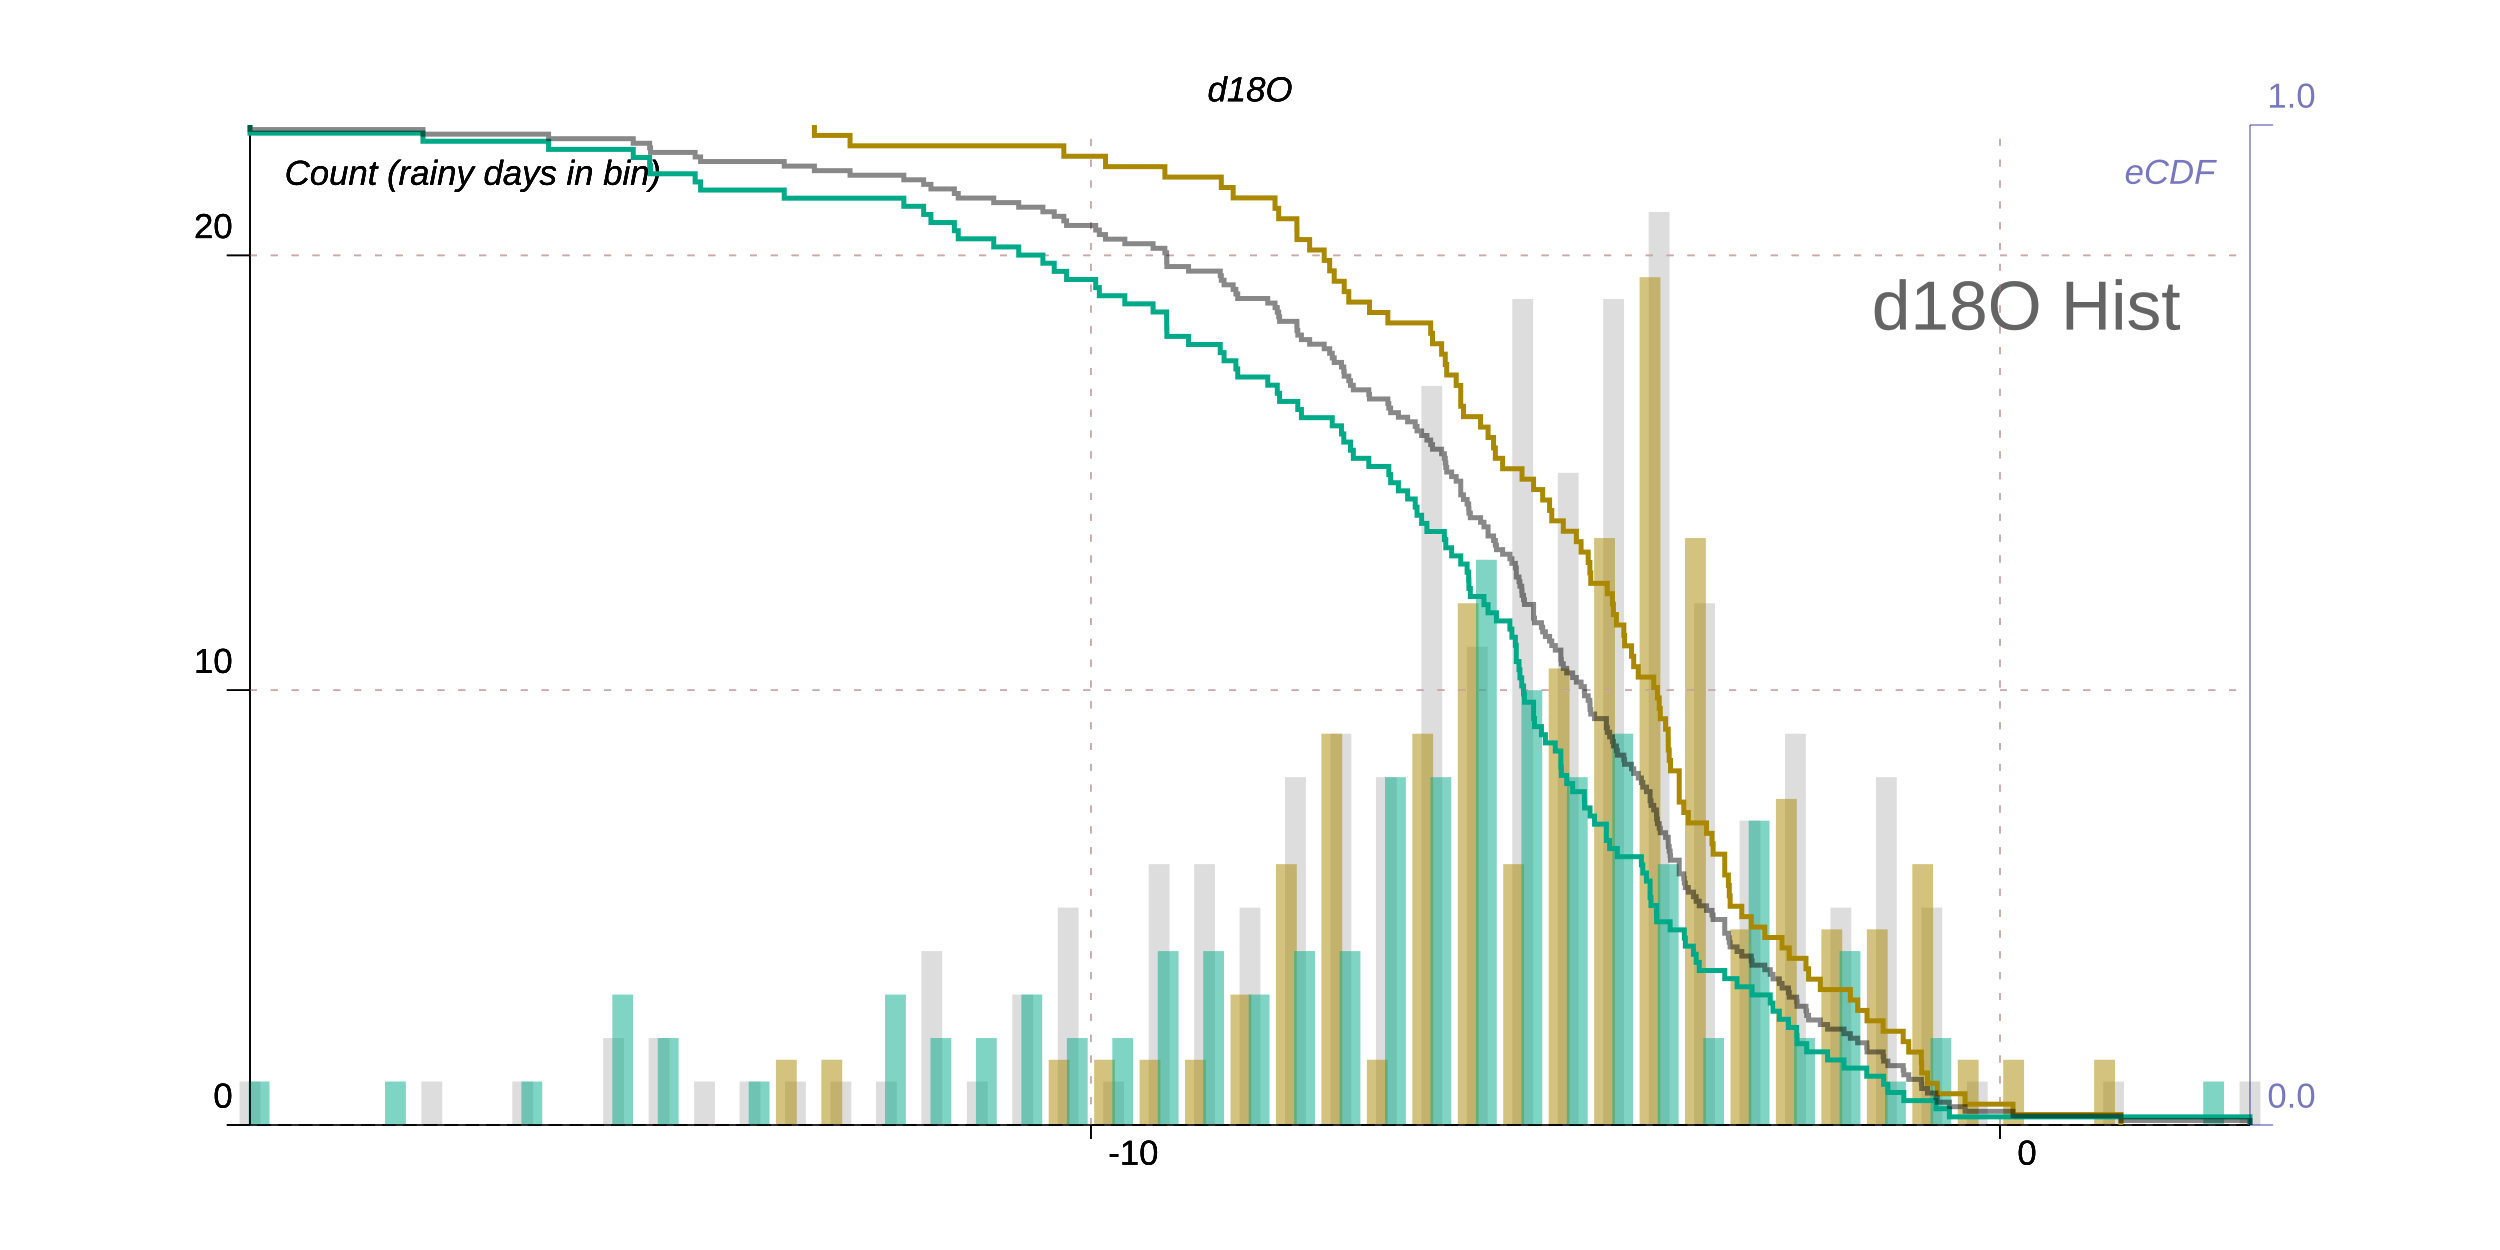
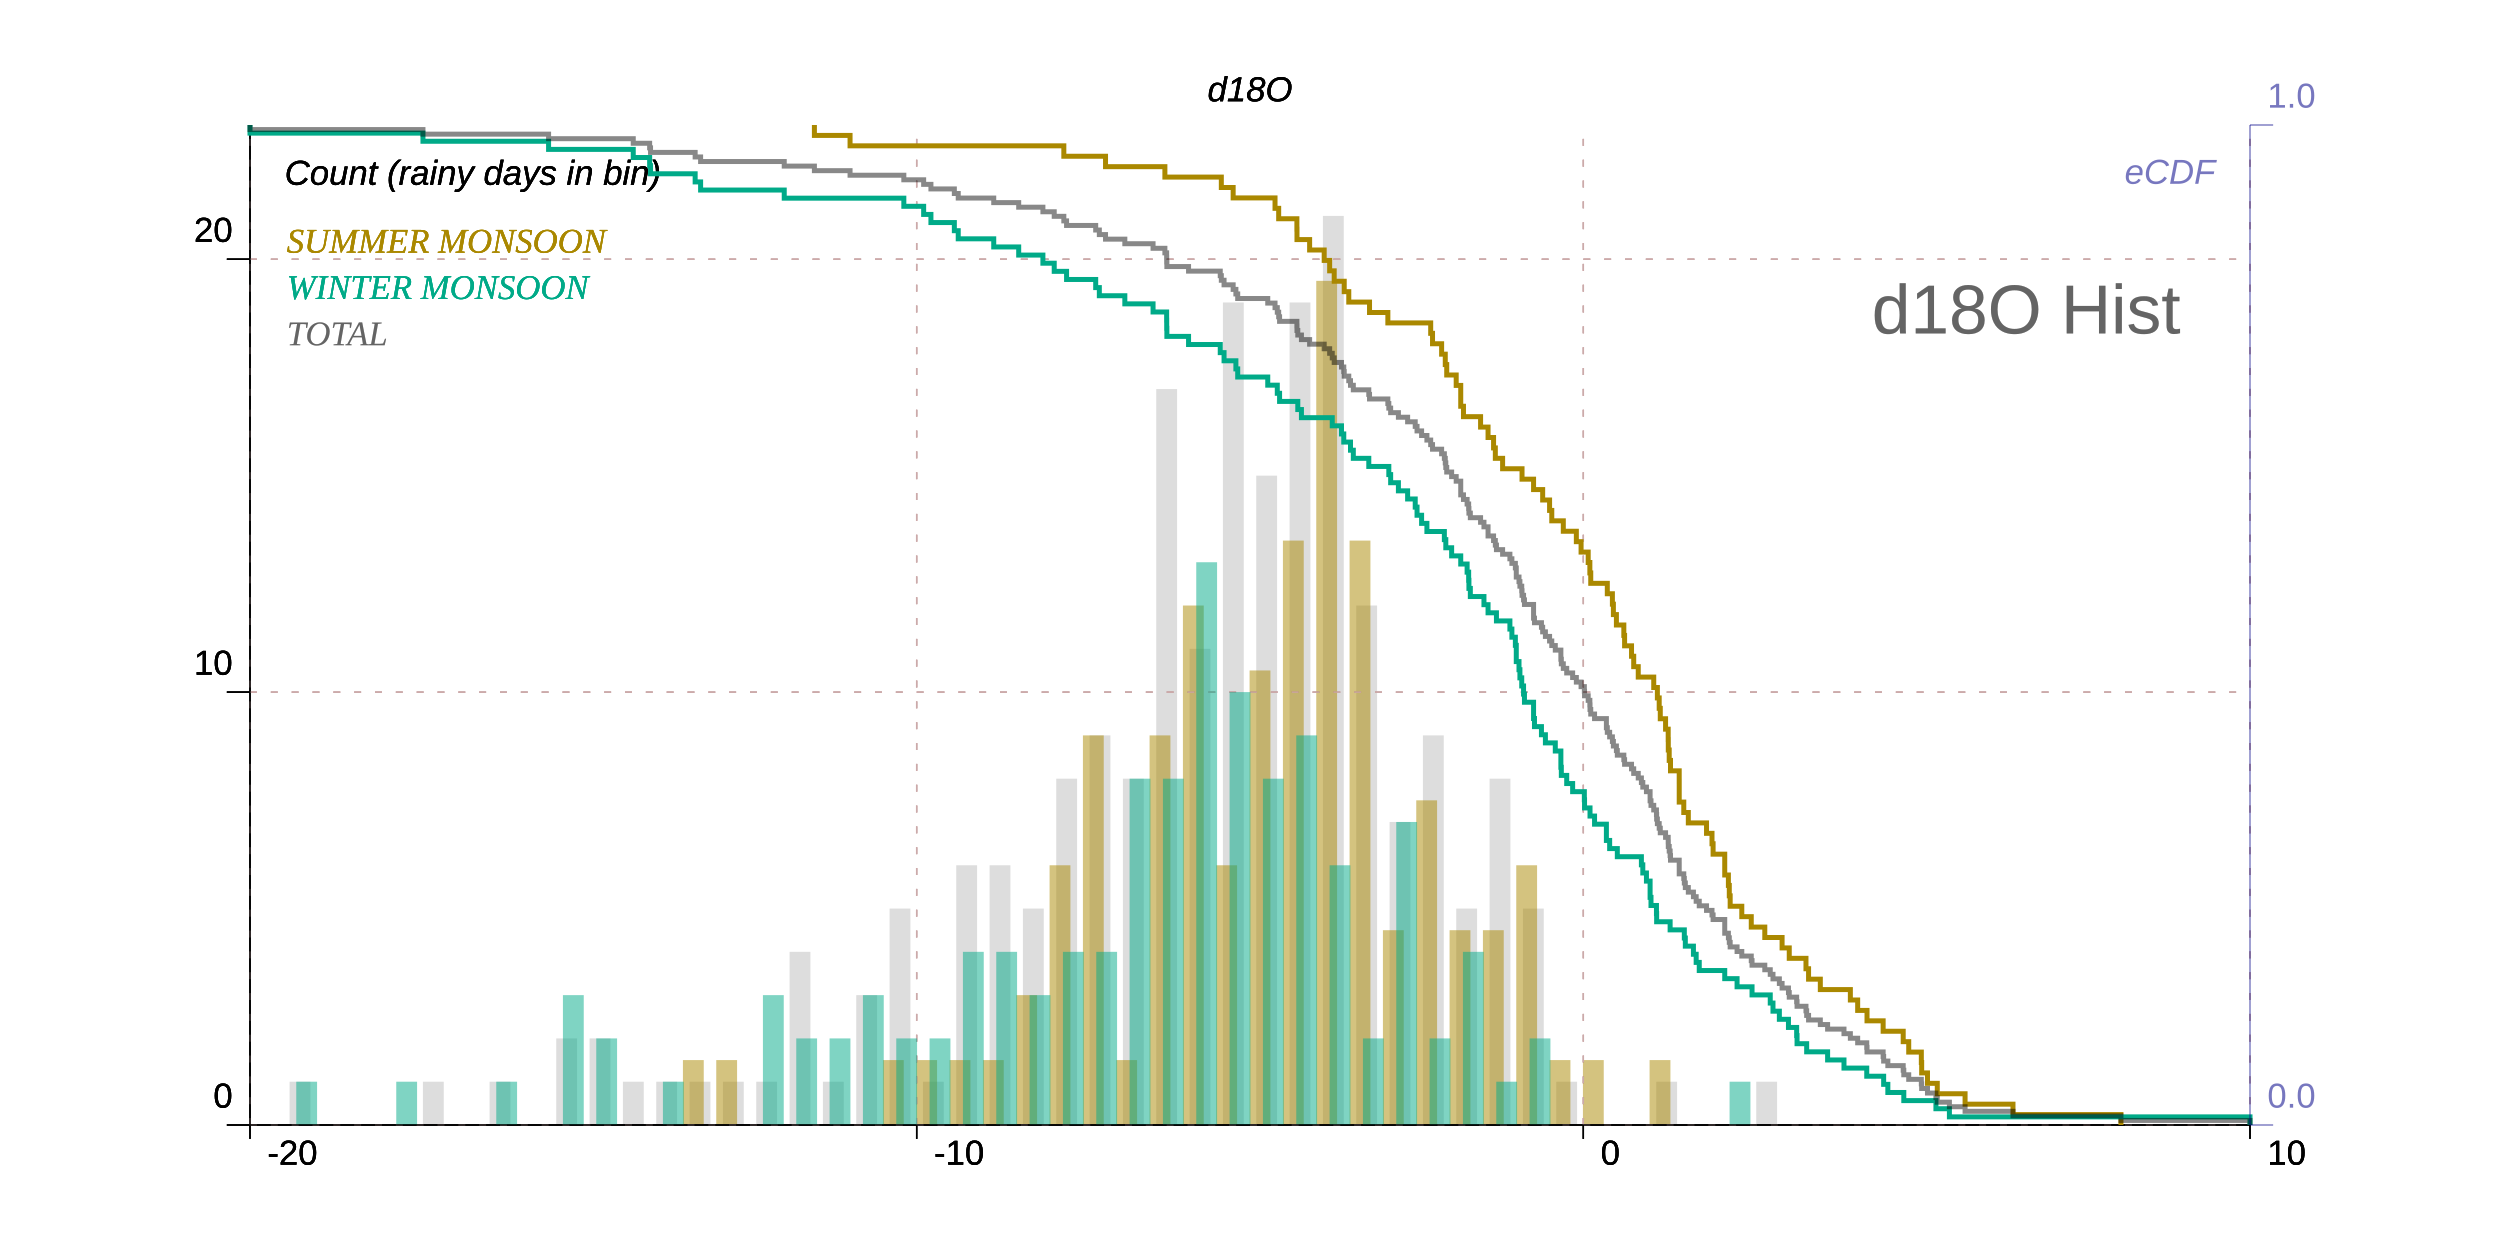
<svg xmlns="http://www.w3.org/2000/svg" height="900" version="1.1" viewBox="0 0 1800 900" width="1800">
  <g>
    <g transform="matrix(1.00,0.00,0.00,1.00,0.00,0.00)">
      <g>
        <g transform="matrix(1.00,0.00,0.00,1.00,0.00,0.00)">
          <svg height="900" version="1.1" viewBox="0 0 1800 900" width="1800">
            <g>
              <g>
                <g stroke-dasharray="5.0 10.0" stroke-width="1.0" stroke="#caa">
-                   <line x1="785.45" x2="785.45" y1="810.00" y2="90.00" />
-                   <line x1="1440.00" x2="1440.00" y1="810.00" y2="90.00" />
-                   <line x1="180.00" x2="1620.00" y1="810.00" y2="810.00" />
-                   <line x1="180.00" x2="1620.00" y1="496.96" y2="496.96" />
-                   <line x1="180.00" x2="1620.00" y1="183.91" y2="183.91" />
-                 </g>
-                 <g>
-                   <text dominant-baseline="hanging" dx="-50.0" dy="50.0" fill="#0004" font-family="Arial, sans-serif" font-size="50" stroke-width="1.667" stroke="none" text-anchor="end" text="d18O Hist" x="1620.00" y="152.61">d18O Hist</text>
+                   <line x1="180.00" x2="180.00" y1="810.00" y2="90.00" />
+                   <line x1="660.00" x2="660.00" y1="810.00" y2="90.00" />
+                   <line x1="1140.00" x2="1140.00" y1="810.00" y2="90.00" />
+                   <line x1="1620.00" x2="1620.00" y1="810.00" y2="90.00" />
+                   <line x1="180.00" x2="1620.00" y1="810.00" y2="810.00" />
+                   <line x1="180.00" x2="1620.00" y1="498.31" y2="498.31" />
+                   <line x1="180.00" x2="1620.00" y1="186.62" y2="186.62" />
+                 </g>
+                 <g>
+                   <text dominant-baseline="hanging" dx="-50.0" dy="50.0" fill="#0004" font-family="Arial, sans-serif" font-size="50" stroke-width="1.667" stroke="none" text-anchor="end" text="d18O Hist" x="1620.00" y="155.45">d18O Hist</text>
+                 </g>
+                 <g>
+                   <text dominant-baseline="hanging" dx="25.0" dy="75.0" fill="#aa8800" font-size="25.0" font-style="italic" stroke-width="0.5" text-anchor="beginning" text="SUMMER MONSOON" x="181.44" y="90.07">SUMMER MONSOON</text>
+                 </g>
+                 <g>
+                   <text dominant-baseline="hanging" dx="25.0" dy="108.333" fill="#00aa88" font-size="25.0" font-style="italic" stroke-width="0.5" text-anchor="beginning" text="WINTER MONSOON" x="181.44" y="90.07">WINTER MONSOON</text>
+                 </g>
+                 <g>
+                   <text dominant-baseline="hanging" dx="25.0" dy="141.667" fill="#0004" font-size="25.0" font-style="italic" stroke-width="0.5" text-anchor="beginning" text="TOTAL" x="181.44" y="90.07">TOTAL</text>
                </g>
                <g>
                  <text dominant-baseline="text-bottom" dy="-12.5" fill="black" font-family="Arial, sans-serif" font-size="25.0" font-style="italic" stroke="none" text-anchor="middle" text="d18O" x="900.00" y="90.72">d18O</text>
                </g>
                <g>
                  <text dominant-baseline="hanging" dx="25.0" dy="25.0" fill="black" font-family="Arial, sans-serif" font-size="25.0" font-style="italic" stroke="none" text-anchor="beginning" text-orientation="sideways" text="Count (rainy days in bin)" x="180.00" y="90.72">Count (rainy days in bin)</text>
                </g>
                <g fill="#0000" stroke-width="15" stroke="#0002">
-                   <line x1="1423.64" x2="1423.64" y1="778.70" y2="810.00" />
-                   <line x1="900.00" x2="900.00" y1="653.48" y2="810.00" />
-                   <line x1="1161.82" x2="1161.82" y1="215.22" y2="810.00" />
-                   <line x1="867.27" x2="867.27" y1="622.17" y2="810.00" />
-                   <line x1="1292.73" x2="1292.73" y1="528.26" y2="810.00" />
-                   <line x1="834.55" x2="834.55" y1="622.17" y2="810.00" />
-                   <line x1="1129.09" x2="1129.09" y1="340.43" y2="810.00" />
-                   <line x1="801.82" x2="801.82" y1="778.70" y2="810.00" />
-                   <line x1="1521.82" x2="1521.82" y1="778.70" y2="810.00" />
-                   <line x1="1358.18" x2="1358.18" y1="559.57" y2="810.00" />
-                   <line x1="769.09" x2="769.09" y1="653.48" y2="810.00" />
-                   <line x1="1096.36" x2="1096.36" y1="215.22" y2="810.00" />
-                   <line x1="736.36" x2="736.36" y1="716.09" y2="810.00" />
-                   <line x1="1620.00" x2="1620.00" y1="778.70" y2="810.00" />
-                   <line x1="1260.00" x2="1260.00" y1="590.87" y2="810.00" />
-                   <line x1="703.64" x2="703.64" y1="778.70" y2="810.00" />
-                   <line x1="1063.64" x2="1063.64" y1="465.65" y2="810.00" />
-                   <line x1="670.91" x2="670.91" y1="684.78" y2="810.00" />
-                   <line x1="1390.91" x2="1390.91" y1="653.48" y2="810.00" />
-                   <line x1="638.18" x2="638.18" y1="778.70" y2="810.00" />
-                   <line x1="1030.91" x2="1030.91" y1="277.83" y2="810.00" />
-                   <line x1="605.45" x2="605.45" y1="778.70" y2="810.00" />
-                   <line x1="1227.27" x2="1227.27" y1="434.35" y2="810.00" />
-                   <line x1="572.73" x2="572.73" y1="778.70" y2="810.00" />
-                   <line x1="998.18" x2="998.18" y1="559.57" y2="810.00" />
-                   <line x1="540.00" x2="540.00" y1="778.70" y2="810.00" />
-                   <line x1="1325.45" x2="1325.45" y1="653.48" y2="810.00" />
-                   <line x1="507.27" x2="507.27" y1="778.70" y2="810.00" />
-                   <line x1="965.45" x2="965.45" y1="528.26" y2="810.00" />
-                   <line x1="474.55" x2="474.55" y1="747.39" y2="810.00" />
-                   <line x1="1194.55" x2="1194.55" y1="152.61" y2="810.00" />
-                   <line x1="441.82" x2="441.82" y1="747.39" y2="810.00" />
-                   <line x1="932.73" x2="932.73" y1="559.57" y2="810.00" />
-                   <line x1="376.36" x2="376.36" y1="778.70" y2="810.00" />
-                   <line x1="310.91" x2="310.91" y1="778.70" y2="810.00" />
-                   <line x1="180.00" x2="180.00" y1="778.70" y2="810.00" />
-                 </g>
-                 <g stroke="black">
-                   <line x1="785.45" x2="785.45" y1="810.00" y2="820.00" />
-                   <line x1="1440.00" x2="1440.00" y1="810.00" y2="820.00" />
+                   <line x1="1128.00" x2="1128.00" y1="778.83" y2="810.00" />
+                   <line x1="744.00" x2="744.00" y1="654.16" y2="810.00" />
+                   <line x1="936.00" x2="936.00" y1="217.79" y2="810.00" />
+                   <line x1="720.00" x2="720.00" y1="622.99" y2="810.00" />
+                   <line x1="1032.00" x2="1032.00" y1="529.48" y2="810.00" />
+                   <line x1="696.00" x2="696.00" y1="622.99" y2="810.00" />
+                   <line x1="912.00" x2="912.00" y1="342.47" y2="810.00" />
+                   <line x1="672.00" x2="672.00" y1="778.83" y2="810.00" />
+                   <line x1="1200.00" x2="1200.00" y1="778.83" y2="810.00" />
+                   <line x1="1080.00" x2="1080.00" y1="560.65" y2="810.00" />
+                   <line x1="648.00" x2="648.00" y1="654.16" y2="810.00" />
+                   <line x1="888.00" x2="888.00" y1="217.79" y2="810.00" />
+                   <line x1="624.00" x2="624.00" y1="716.49" y2="810.00" />
+                   <line x1="1272.00" x2="1272.00" y1="778.83" y2="810.00" />
+                   <line x1="1008.00" x2="1008.00" y1="591.82" y2="810.00" />
+                   <line x1="600.00" x2="600.00" y1="778.83" y2="810.00" />
+                   <line x1="864.00" x2="864.00" y1="467.14" y2="810.00" />
+                   <line x1="576.00" x2="576.00" y1="685.32" y2="810.00" />
+                   <line x1="1104.00" x2="1104.00" y1="654.16" y2="810.00" />
+                   <line x1="552.00" x2="552.00" y1="778.83" y2="810.00" />
+                   <line x1="840.00" x2="840.00" y1="280.13" y2="810.00" />
+                   <line x1="528.00" x2="528.00" y1="778.83" y2="810.00" />
+                   <line x1="984.00" x2="984.00" y1="435.97" y2="810.00" />
+                   <line x1="504.00" x2="504.00" y1="778.83" y2="810.00" />
+                   <line x1="816.00" x2="816.00" y1="560.65" y2="810.00" />
+                   <line x1="480.00" x2="480.00" y1="778.83" y2="810.00" />
+                   <line x1="1056.00" x2="1056.00" y1="654.16" y2="810.00" />
+                   <line x1="456.00" x2="456.00" y1="778.83" y2="810.00" />
+                   <line x1="792.00" x2="792.00" y1="529.48" y2="810.00" />
+                   <line x1="432.00" x2="432.00" y1="747.66" y2="810.00" />
+                   <line x1="960.00" x2="960.00" y1="155.45" y2="810.00" />
+                   <line x1="408.00" x2="408.00" y1="747.66" y2="810.00" />
+                   <line x1="768.00" x2="768.00" y1="560.65" y2="810.00" />
+                   <line x1="360.00" x2="360.00" y1="778.83" y2="810.00" />
+                   <line x1="312.00" x2="312.00" y1="778.83" y2="810.00" />
+                   <line x1="216.00" x2="216.00" y1="778.83" y2="810.00" />
+                 </g>
+                 <g stroke="black">
+                   <line x1="180.00" x2="180.00" y1="810.00" y2="820.00" />
+                   <line x1="660.00" x2="660.00" y1="810.00" y2="820.00" />
+                   <line x1="1140.00" x2="1140.00" y1="810.00" y2="820.00" />
+                   <line x1="1620.00" x2="1620.00" y1="810.00" y2="820.00" />
                  <g fill="black" font-family="Arial, sans-serif" font-size="25.0" stroke="none" text-anchor="start" transform="translate(12.5 0.0)">
-                     <text x="785.45" y="838.57">-10</text>
-                     <text x="1440.00" y="838.57">0</text>
+                     <text x="180.00" y="838.57">-20</text>
+                     <text x="660.00" y="838.57">-10</text>
+                     <text x="1140.00" y="838.57">0</text>
+                     <text x="1620.00" y="838.57">10</text>
                  </g>
                  <line x1="180.00" x2="1620.00" y1="810.00" y2="810.00" />
                </g>
                <g stroke="black">
                  <line x1="180.00" x2="163.33" y1="810.00" y2="810.00" />
-                   <line x1="180.00" x2="163.33" y1="496.96" y2="496.96" />
-                   <line x1="180.00" x2="163.33" y1="183.91" y2="183.91" />
+                   <line x1="180.00" x2="163.33" y1="498.31" y2="498.31" />
+                   <line x1="180.00" x2="163.33" y1="186.62" y2="186.62" />
                  <g fill="black" font-family="Arial, sans-serif" font-size="25.0" stroke="none" text-anchor="end">
                    <text x="167.50" y="797.50">0</text>
-                     <text x="167.50" y="484.46">10</text>
-                     <text x="167.50" y="171.41">20</text>
+                     <text x="167.50" y="485.81">10</text>
+                     <text x="167.50" y="174.12">20</text>
                  </g>
                  <line x1="180.00" x2="180.00" y1="810.00" y2="90.00" />
                </g>
              </g>
              <g>
                <g stroke-dasharray="5.0 10.0" stroke-width="1.0" stroke="#caa">
-                   <line x1="785.45" x2="785.45" y1="810.00" y2="90.00" />
-                   <line x1="1440.00" x2="1440.00" y1="810.00" y2="90.00" />
-                   <line x1="180.00" x2="1620.00" y1="810.00" y2="810.00" />
-                   <line x1="180.00" x2="1620.00" y1="496.96" y2="496.96" />
-                   <line x1="180.00" x2="1620.00" y1="183.91" y2="183.91" />
-                 </g>
-                 <g>
-                   <text dominant-baseline="hanging" dx="-50.0" dy="50.0" fill="#0004" font-family="Arial, sans-serif" font-size="50" stroke-width="1.667" stroke="none" text-anchor="end" text="d18O Hist" x="1620.00" y="152.61">d18O Hist</text>
+                   <line x1="180.00" x2="180.00" y1="810.00" y2="90.00" />
+                   <line x1="660.00" x2="660.00" y1="810.00" y2="90.00" />
+                   <line x1="1140.00" x2="1140.00" y1="810.00" y2="90.00" />
+                   <line x1="1620.00" x2="1620.00" y1="810.00" y2="90.00" />
+                   <line x1="180.00" x2="1620.00" y1="810.00" y2="810.00" />
+                   <line x1="180.00" x2="1620.00" y1="498.31" y2="498.31" />
+                   <line x1="180.00" x2="1620.00" y1="186.62" y2="186.62" />
+                 </g>
+                 <g>
+                   <text dominant-baseline="hanging" dx="-50.0" dy="50.0" fill="#0004" font-family="Arial, sans-serif" font-size="50" stroke-width="1.667" stroke="none" text-anchor="end" text="d18O Hist" x="1620.00" y="155.45">d18O Hist</text>
+                 </g>
+                 <g>
+                   <text dominant-baseline="hanging" dx="25.0" dy="75.0" fill="#aa8800" font-size="25.0" font-style="italic" stroke-width="0.5" text-anchor="beginning" text="SUMMER MONSOON" x="181.44" y="90.07">SUMMER MONSOON</text>
+                 </g>
+                 <g>
+                   <text dominant-baseline="hanging" dx="25.0" dy="108.333" fill="#00aa88" font-size="25.0" font-style="italic" stroke-width="0.5" text-anchor="beginning" text="WINTER MONSOON" x="181.44" y="90.07">WINTER MONSOON</text>
+                 </g>
+                 <g>
+                   <text dominant-baseline="hanging" dx="25.0" dy="141.667" fill="#0004" font-size="25.0" font-style="italic" stroke-width="0.5" text-anchor="beginning" text="TOTAL" x="181.44" y="90.07">TOTAL</text>
                </g>
                <g>
                  <text dominant-baseline="text-bottom" dy="-12.5" fill="black" font-family="Arial, sans-serif" font-size="25.0" font-style="italic" stroke="none" text-anchor="middle" text="d18O" x="900.00" y="90.72">d18O</text>
                </g>
                <g>
                  <text dominant-baseline="hanging" dx="25.0" dy="25.0" fill="black" font-family="Arial, sans-serif" font-size="25.0" font-style="italic" stroke="none" text-anchor="beginning" text-orientation="sideways" text="Count (rainy days in bin)" x="180.00" y="90.72">Count (rainy days in bin)</text>
                </g>
                <g fill="none" opacity="0.5" stroke-width="15" stroke="#aa8800">
-                   <line x1="1515.27" x2="1515.27" y1="763.04" y2="810.00" />
-                   <line x1="1417.09" x2="1417.09" y1="763.04" y2="810.00" />
-                   <line x1="795.27" x2="795.27" y1="763.04" y2="810.00" />
-                   <line x1="828.00" x2="828.00" y1="763.04" y2="810.00" />
-                   <line x1="860.73" x2="860.73" y1="763.04" y2="810.00" />
-                   <line x1="893.45" x2="893.45" y1="716.09" y2="810.00" />
-                   <line x1="762.55" x2="762.55" y1="763.04" y2="810.00" />
-                   <line x1="566.18" x2="566.18" y1="763.04" y2="810.00" />
-                   <line x1="598.91" x2="598.91" y1="763.04" y2="810.00" />
-                   <line x1="1057.09" x2="1057.09" y1="434.35" y2="810.00" />
-                   <line x1="1089.82" x2="1089.82" y1="622.17" y2="810.00" />
-                   <line x1="1122.55" x2="1122.55" y1="481.30" y2="810.00" />
-                   <line x1="1155.27" x2="1155.27" y1="387.39" y2="810.00" />
-                   <line x1="926.18" x2="926.18" y1="622.17" y2="810.00" />
-                   <line x1="958.91" x2="958.91" y1="528.26" y2="810.00" />
-                   <line x1="991.64" x2="991.64" y1="763.04" y2="810.00" />
-                   <line x1="1024.36" x2="1024.36" y1="528.26" y2="810.00" />
-                   <line x1="1449.82" x2="1449.82" y1="763.04" y2="810.00" />
-                   <line x1="1384.36" x2="1384.36" y1="622.17" y2="810.00" />
-                   <line x1="1318.91" x2="1318.91" y1="669.13" y2="810.00" />
-                   <line x1="1351.64" x2="1351.64" y1="669.13" y2="810.00" />
-                   <line x1="1188.00" x2="1188.00" y1="199.57" y2="810.00" />
-                   <line x1="1220.73" x2="1220.73" y1="387.39" y2="810.00" />
-                   <line x1="1253.45" x2="1253.45" y1="669.13" y2="810.00" />
-                   <line x1="1286.18" x2="1286.18" y1="575.22" y2="810.00" />
-                 </g>
-                 <g stroke="black">
-                   <line x1="785.45" x2="785.45" y1="810.00" y2="820.00" />
-                   <line x1="1440.00" x2="1440.00" y1="810.00" y2="820.00" />
+                   <line x1="1195.20" x2="1195.20" y1="763.25" y2="810.00" />
+                   <line x1="1123.20" x2="1123.20" y1="763.25" y2="810.00" />
+                   <line x1="667.20" x2="667.20" y1="763.25" y2="810.00" />
+                   <line x1="691.20" x2="691.20" y1="763.25" y2="810.00" />
+                   <line x1="715.20" x2="715.20" y1="763.25" y2="810.00" />
+                   <line x1="739.20" x2="739.20" y1="716.49" y2="810.00" />
+                   <line x1="643.20" x2="643.20" y1="763.25" y2="810.00" />
+                   <line x1="499.20" x2="499.20" y1="763.25" y2="810.00" />
+                   <line x1="523.20" x2="523.20" y1="763.25" y2="810.00" />
+                   <line x1="859.20" x2="859.20" y1="435.97" y2="810.00" />
+                   <line x1="883.20" x2="883.20" y1="622.99" y2="810.00" />
+                   <line x1="907.20" x2="907.20" y1="482.73" y2="810.00" />
+                   <line x1="931.20" x2="931.20" y1="389.22" y2="810.00" />
+                   <line x1="763.20" x2="763.20" y1="622.99" y2="810.00" />
+                   <line x1="787.20" x2="787.20" y1="529.48" y2="810.00" />
+                   <line x1="811.20" x2="811.20" y1="763.25" y2="810.00" />
+                   <line x1="835.20" x2="835.20" y1="529.48" y2="810.00" />
+                   <line x1="1147.20" x2="1147.20" y1="763.25" y2="810.00" />
+                   <line x1="1099.20" x2="1099.20" y1="622.99" y2="810.00" />
+                   <line x1="1051.20" x2="1051.20" y1="669.74" y2="810.00" />
+                   <line x1="1075.20" x2="1075.20" y1="669.74" y2="810.00" />
+                   <line x1="955.20" x2="955.20" y1="202.21" y2="810.00" />
+                   <line x1="979.20" x2="979.20" y1="389.22" y2="810.00" />
+                   <line x1="1003.20" x2="1003.20" y1="669.74" y2="810.00" />
+                   <line x1="1027.20" x2="1027.20" y1="576.23" y2="810.00" />
+                 </g>
+                 <g stroke="black">
+                   <line x1="180.00" x2="180.00" y1="810.00" y2="820.00" />
+                   <line x1="660.00" x2="660.00" y1="810.00" y2="820.00" />
+                   <line x1="1140.00" x2="1140.00" y1="810.00" y2="820.00" />
+                   <line x1="1620.00" x2="1620.00" y1="810.00" y2="820.00" />
                  <g fill="black" font-family="Arial, sans-serif" font-size="25.0" stroke="none" text-anchor="start" transform="translate(12.5 0.0)">
-                     <text x="785.45" y="838.57">-10</text>
-                     <text x="1440.00" y="838.57">0</text>
+                     <text x="180.00" y="838.57">-20</text>
+                     <text x="660.00" y="838.57">-10</text>
+                     <text x="1140.00" y="838.57">0</text>
+                     <text x="1620.00" y="838.57">10</text>
                  </g>
                  <line x1="180.00" x2="1620.00" y1="810.00" y2="810.00" />
                </g>
                <g stroke="black">
                  <line x1="180.00" x2="163.33" y1="810.00" y2="810.00" />
-                   <line x1="180.00" x2="163.33" y1="496.96" y2="496.96" />
-                   <line x1="180.00" x2="163.33" y1="183.91" y2="183.91" />
+                   <line x1="180.00" x2="163.33" y1="498.31" y2="498.31" />
+                   <line x1="180.00" x2="163.33" y1="186.62" y2="186.62" />
                  <g fill="black" font-family="Arial, sans-serif" font-size="25.0" stroke="none" text-anchor="end">
                    <text x="167.50" y="797.50">0</text>
-                     <text x="167.50" y="484.46">10</text>
-                     <text x="167.50" y="171.41">20</text>
+                     <text x="167.50" y="485.81">10</text>
+                     <text x="167.50" y="174.12">20</text>
                  </g>
                  <line x1="180.00" x2="180.00" y1="810.00" y2="90.00" />
                </g>
              </g>
              <g>
                <g stroke-dasharray="5.0 10.0" stroke-width="1.0" stroke="#caa">
-                   <line x1="785.45" x2="785.45" y1="810.00" y2="90.00" />
-                   <line x1="1440.00" x2="1440.00" y1="810.00" y2="90.00" />
-                   <line x1="180.00" x2="1620.00" y1="810.00" y2="810.00" />
-                   <line x1="180.00" x2="1620.00" y1="496.96" y2="496.96" />
-                   <line x1="180.00" x2="1620.00" y1="183.91" y2="183.91" />
-                 </g>
-                 <g>
-                   <text dominant-baseline="hanging" dx="-50.0" dy="50.0" fill="#0004" font-family="Arial, sans-serif" font-size="50" stroke-width="1.667" stroke="none" text-anchor="end" text="d18O Hist" x="1620.00" y="152.61">d18O Hist</text>
+                   <line x1="180.00" x2="180.00" y1="810.00" y2="90.00" />
+                   <line x1="660.00" x2="660.00" y1="810.00" y2="90.00" />
+                   <line x1="1140.00" x2="1140.00" y1="810.00" y2="90.00" />
+                   <line x1="1620.00" x2="1620.00" y1="810.00" y2="90.00" />
+                   <line x1="180.00" x2="1620.00" y1="810.00" y2="810.00" />
+                   <line x1="180.00" x2="1620.00" y1="498.31" y2="498.31" />
+                   <line x1="180.00" x2="1620.00" y1="186.62" y2="186.62" />
+                 </g>
+                 <g>
+                   <text dominant-baseline="hanging" dx="-50.0" dy="50.0" fill="#0004" font-family="Arial, sans-serif" font-size="50" stroke-width="1.667" stroke="none" text-anchor="end" text="d18O Hist" x="1620.00" y="155.45">d18O Hist</text>
+                 </g>
+                 <g>
+                   <text dominant-baseline="hanging" dx="25.0" dy="75.0" fill="#aa8800" font-size="25.0" font-style="italic" stroke-width="0.5" text-anchor="beginning" text="SUMMER MONSOON" x="181.44" y="90.07">SUMMER MONSOON</text>
+                 </g>
+                 <g>
+                   <text dominant-baseline="hanging" dx="25.0" dy="108.333" fill="#00aa88" font-size="25.0" font-style="italic" stroke-width="0.5" text-anchor="beginning" text="WINTER MONSOON" x="181.44" y="90.07">WINTER MONSOON</text>
+                 </g>
+                 <g>
+                   <text dominant-baseline="hanging" dx="25.0" dy="141.667" fill="#0004" font-size="25.0" font-style="italic" stroke-width="0.5" text-anchor="beginning" text="TOTAL" x="181.44" y="90.07">TOTAL</text>
                </g>
                <g>
                  <text dominant-baseline="text-bottom" dy="-12.5" fill="black" font-family="Arial, sans-serif" font-size="25.0" font-style="italic" stroke="none" text-anchor="middle" text="d18O" x="900.00" y="90.72">d18O</text>
                </g>
                <g>
                  <text dominant-baseline="hanging" dx="25.0" dy="25.0" fill="black" font-family="Arial, sans-serif" font-size="25.0" font-style="italic" stroke="none" text-anchor="beginning" text-orientation="sideways" text="Count (rainy days in bin)" x="180.00" y="90.72">Count (rainy days in bin)</text>
                </g>
                <g fill="none" opacity="0.5" stroke-width="15" stroke="#00aa88">
-                   <line x1="481.09" x2="481.09" y1="747.39" y2="810.00" />
-                   <line x1="448.36" x2="448.36" y1="716.09" y2="810.00" />
-                   <line x1="644.73" x2="644.73" y1="716.09" y2="810.00" />
-                   <line x1="546.55" x2="546.55" y1="778.70" y2="810.00" />
-                   <line x1="775.64" x2="775.64" y1="747.39" y2="810.00" />
-                   <line x1="742.91" x2="742.91" y1="716.09" y2="810.00" />
-                   <line x1="710.18" x2="710.18" y1="747.39" y2="810.00" />
-                   <line x1="677.45" x2="677.45" y1="747.39" y2="810.00" />
-                   <line x1="906.55" x2="906.55" y1="716.09" y2="810.00" />
-                   <line x1="873.82" x2="873.82" y1="684.78" y2="810.00" />
-                   <line x1="841.09" x2="841.09" y1="684.78" y2="810.00" />
-                   <line x1="808.36" x2="808.36" y1="747.39" y2="810.00" />
-                   <line x1="186.55" x2="186.55" y1="778.70" y2="810.00" />
-                   <line x1="382.91" x2="382.91" y1="778.70" y2="810.00" />
-                   <line x1="284.73" x2="284.73" y1="778.70" y2="810.00" />
-                   <line x1="1037.45" x2="1037.45" y1="559.57" y2="810.00" />
-                   <line x1="1004.73" x2="1004.73" y1="559.57" y2="810.00" />
-                   <line x1="972.00" x2="972.00" y1="684.78" y2="810.00" />
-                   <line x1="939.27" x2="939.27" y1="684.78" y2="810.00" />
-                   <line x1="1168.36" x2="1168.36" y1="528.26" y2="810.00" />
-                   <line x1="1135.64" x2="1135.64" y1="559.57" y2="810.00" />
-                   <line x1="1102.91" x2="1102.91" y1="496.96" y2="810.00" />
-                   <line x1="1070.18" x2="1070.18" y1="403.04" y2="810.00" />
-                   <line x1="1299.27" x2="1299.27" y1="747.39" y2="810.00" />
-                   <line x1="1266.55" x2="1266.55" y1="590.87" y2="810.00" />
-                   <line x1="1233.82" x2="1233.82" y1="747.39" y2="810.00" />
-                   <line x1="1201.09" x2="1201.09" y1="622.17" y2="810.00" />
-                   <line x1="1364.73" x2="1364.73" y1="778.70" y2="810.00" />
-                   <line x1="1332.00" x2="1332.00" y1="684.78" y2="810.00" />
-                   <line x1="1397.45" x2="1397.45" y1="747.39" y2="810.00" />
-                   <line x1="1593.82" x2="1593.82" y1="778.70" y2="810.00" />
-                 </g>
-                 <g stroke="black">
-                   <line x1="785.45" x2="785.45" y1="810.00" y2="820.00" />
-                   <line x1="1440.00" x2="1440.00" y1="810.00" y2="820.00" />
+                   <line x1="436.80" x2="436.80" y1="747.66" y2="810.00" />
+                   <line x1="412.80" x2="412.80" y1="716.49" y2="810.00" />
+                   <line x1="556.80" x2="556.80" y1="716.49" y2="810.00" />
+                   <line x1="484.80" x2="484.80" y1="778.83" y2="810.00" />
+                   <line x1="652.80" x2="652.80" y1="747.66" y2="810.00" />
+                   <line x1="628.80" x2="628.80" y1="716.49" y2="810.00" />
+                   <line x1="604.80" x2="604.80" y1="747.66" y2="810.00" />
+                   <line x1="580.80" x2="580.80" y1="747.66" y2="810.00" />
+                   <line x1="748.80" x2="748.80" y1="716.49" y2="810.00" />
+                   <line x1="724.80" x2="724.80" y1="685.32" y2="810.00" />
+                   <line x1="700.80" x2="700.80" y1="685.32" y2="810.00" />
+                   <line x1="676.80" x2="676.80" y1="747.66" y2="810.00" />
+                   <line x1="220.80" x2="220.80" y1="778.83" y2="810.00" />
+                   <line x1="364.80" x2="364.80" y1="778.83" y2="810.00" />
+                   <line x1="292.80" x2="292.80" y1="778.83" y2="810.00" />
+                   <line x1="844.80" x2="844.80" y1="560.65" y2="810.00" />
+                   <line x1="820.80" x2="820.80" y1="560.65" y2="810.00" />
+                   <line x1="796.80" x2="796.80" y1="685.32" y2="810.00" />
+                   <line x1="772.80" x2="772.80" y1="685.32" y2="810.00" />
+                   <line x1="940.80" x2="940.80" y1="529.48" y2="810.00" />
+                   <line x1="916.80" x2="916.80" y1="560.65" y2="810.00" />
+                   <line x1="892.80" x2="892.80" y1="498.31" y2="810.00" />
+                   <line x1="868.80" x2="868.80" y1="404.81" y2="810.00" />
+                   <line x1="1036.80" x2="1036.80" y1="747.66" y2="810.00" />
+                   <line x1="1012.80" x2="1012.80" y1="591.82" y2="810.00" />
+                   <line x1="988.80" x2="988.80" y1="747.66" y2="810.00" />
+                   <line x1="964.80" x2="964.80" y1="622.99" y2="810.00" />
+                   <line x1="1084.80" x2="1084.80" y1="778.83" y2="810.00" />
+                   <line x1="1060.80" x2="1060.80" y1="685.32" y2="810.00" />
+                   <line x1="1108.80" x2="1108.80" y1="747.66" y2="810.00" />
+                   <line x1="1252.80" x2="1252.80" y1="778.83" y2="810.00" />
+                 </g>
+                 <g stroke="black">
+                   <line x1="180.00" x2="180.00" y1="810.00" y2="820.00" />
+                   <line x1="660.00" x2="660.00" y1="810.00" y2="820.00" />
+                   <line x1="1140.00" x2="1140.00" y1="810.00" y2="820.00" />
+                   <line x1="1620.00" x2="1620.00" y1="810.00" y2="820.00" />
                  <g fill="black" font-family="Arial, sans-serif" font-size="25.0" stroke="none" text-anchor="start" transform="translate(12.5 0.0)">
-                     <text x="785.45" y="838.57">-10</text>
-                     <text x="1440.00" y="838.57">0</text>
+                     <text x="180.00" y="838.57">-20</text>
+                     <text x="660.00" y="838.57">-10</text>
+                     <text x="1140.00" y="838.57">0</text>
+                     <text x="1620.00" y="838.57">10</text>
                  </g>
                  <line x1="180.00" x2="1620.00" y1="810.00" y2="810.00" />
                </g>
                <g stroke="black">
                  <line x1="180.00" x2="163.33" y1="810.00" y2="810.00" />
-                   <line x1="180.00" x2="163.33" y1="496.96" y2="496.96" />
-                   <line x1="180.00" x2="163.33" y1="183.91" y2="183.91" />
+                   <line x1="180.00" x2="163.33" y1="498.31" y2="498.31" />
+                   <line x1="180.00" x2="163.33" y1="186.62" y2="186.62" />
                  <g fill="black" font-family="Arial, sans-serif" font-size="25.0" stroke="none" text-anchor="end">
                    <text x="167.50" y="797.50">0</text>
-                     <text x="167.50" y="484.46">10</text>
-                     <text x="167.50" y="171.41">20</text>
+                     <text x="167.50" y="485.81">10</text>
+                     <text x="167.50" y="174.12">20</text>
                  </g>
                  <line x1="180.00" x2="180.00" y1="810.00" y2="90.00" />
                </g>
              </g>
              <g>
                <g>
                  <text dominant-baseline="hanging" dx="-25.0" dy="25.0" fill="#0088" font-family="Arial, sans-serif" font-size="25.0" font-style="italic" stroke="none" text-anchor="end" text-orientation="sideways" text="eCDF" x="1620.00" y="90.00">eCDF</text>
                </g>
                <polyline fill="none" points="1527.08,810.00 1527.08,802.50 1449.35,802.50 1449.35,795.00 1414.85,795.00 1414.85,787.50 1394.84,787.50 1394.84,780.00 1387.79,780.00 1387.79,772.50 1383.60,772.50 1383.60,765.00 1383.36,765.00 1383.36,757.50 1374.28,757.50 1374.28,750.00 1370.31,750.00 1370.31,742.50 1355.86,742.50 1355.86,735.00 1344.25,735.00 1344.25,727.50 1337.52,727.50 1337.52,720.00 1332.26,720.00 1332.26,712.50 1310.63,712.50 1310.63,705.00 1302.17,705.00 1302.17,697.50 1300.30,697.50 1300.30,690.00 1288.26,690.00 1288.26,682.50 1283.10,682.50 1283.10,675.00 1270.65,675.00 1270.65,667.50 1260.91,667.50 1260.91,660.00 1254.09,660.00 1254.09,652.50 1245.72,652.50 1245.72,645.00 1245.09,645.00 1245.09,637.50 1244.44,637.50 1244.44,630.00 1241.81,630.00 1241.81,622.50 1241.81,622.50 1241.81,615.00 1233.43,615.00 1233.43,607.50 1232.64,607.50 1232.64,600.00 1228.70,600.00 1228.70,592.50 1215.59,592.50 1215.59,585.00 1212.32,585.00 1212.32,577.50 1209.04,577.50 1209.04,570.00 1209.04,570.00 1209.04,562.50 1209.03,562.50 1209.03,555.00 1202.76,555.00 1202.76,547.50 1201.83,547.50 1201.83,540.00 1201.17,540.00 1201.17,532.50 1201.10,532.50 1201.10,525.00 1199.21,525.00 1199.21,517.50 1195.40,517.50 1195.40,510.00 1194.62,510.00 1194.62,502.50 1193.31,502.50 1193.31,495.00 1190.69,495.00 1190.69,487.50 1179.54,487.50 1179.54,480.00 1176.27,480.00 1176.27,472.50 1174.70,472.50 1174.70,465.00 1169.71,465.00 1169.71,457.50 1169.16,457.50 1169.16,450.00 1163.81,450.00 1163.81,442.50 1161.64,442.50 1161.64,435.00 1160.92,435.00 1160.92,427.50 1157.26,427.50 1157.26,420.00 1145.34,420.00 1145.34,412.50 1144.70,412.50 1144.70,405.00 1143.50,405.00 1143.50,397.50 1138.38,397.50 1138.38,390.00 1134.97,390.00 1134.97,382.50 1125.58,382.50 1125.58,375.00 1117.28,375.00 1117.28,367.50 1115.70,367.50 1115.70,360.00 1110.72,360.00 1110.72,352.50 1104.17,352.50 1104.17,345.00 1095.86,345.00 1095.86,337.50 1081.88,337.50 1081.88,330.00 1076.64,330.00 1076.64,322.50 1075.37,322.50 1075.37,315.00 1071.40,315.00 1071.40,307.50 1066.02,307.50 1066.02,300.00 1053.70,300.00 1053.70,292.50 1051.73,292.50 1051.73,285.00 1051.73,285.00 1051.73,277.50 1048.46,277.50 1048.46,270.00 1041.64,270.00 1041.64,262.50 1040.59,262.50 1040.59,255.00 1037.97,255.00 1037.97,247.50 1031.42,247.50 1031.42,240.00 1030.10,240.00 1030.10,232.50 999.26,232.50 999.26,225.00 986.06,225.00 986.06,217.50 971.12,217.50 971.12,210.00 967.84,210.00 967.84,202.50 960.63,202.50 960.63,195.00 957.35,195.00 957.35,187.50 953.42,187.50 953.42,180.00 942.93,180.00 942.93,172.50 933.83,172.50 933.83,165.00 933.76,165.00 933.76,157.50 920.65,157.50 920.65,150.00 918.02,150.00 918.02,142.50 887.87,142.50 887.87,135.00 879.35,135.00 879.35,127.50 838.72,127.50 838.72,120.00 795.98,120.00 795.98,112.50 765.96,112.50 765.96,105.00 612.04,105.00 612.04,97.50 586.37,97.50 586.37,90.00" stroke-width="3.6" stroke="#aa8800" />
                <polyline fill="none" points="1620.00,810.00 1620.00,804.15 1403.57,804.15 1403.57,798.29 1393.87,798.29 1393.87,792.44 1370.74,792.44 1370.74,786.59 1359.25,786.59 1359.25,780.73 1356.23,780.73 1356.23,774.88 1344.06,774.88 1344.06,769.02 1327.67,769.02 1327.67,763.17 1315.88,763.17 1315.88,757.32 1300.80,757.32 1300.80,751.46 1293.88,751.46 1293.88,745.61 1293.59,745.61 1293.59,739.76 1287.69,739.76 1287.69,733.90 1281.14,733.90 1281.14,728.05 1276.55,728.05 1276.55,722.20 1274.58,722.20 1274.58,716.34 1261.47,716.34 1261.47,710.49 1250.69,710.49 1250.69,704.63 1241.81,704.63 1241.81,698.78 1223.46,698.78 1223.46,692.93 1221.24,692.93 1221.24,687.07 1219.27,687.07 1219.27,681.22 1213.43,681.22 1213.43,675.37 1212.71,675.37 1212.71,669.51 1202.49,669.51 1202.49,663.66 1192.78,663.66 1192.78,657.80 1192.65,657.80 1192.65,651.95 1188.72,651.95 1188.72,646.10 1188.07,646.10 1188.07,640.24 1188.07,640.24 1188.07,634.39 1185.44,634.39 1185.44,628.54 1182.82,628.54 1182.82,622.68 1181.80,622.68 1181.80,616.83 1164.47,616.83 1164.47,610.98 1158.95,610.98 1158.95,605.12 1156.60,605.12 1156.60,599.27 1156.60,599.27 1156.60,593.41 1148.08,593.41 1148.08,587.56 1144.81,587.56 1144.81,581.71 1140.87,581.71 1140.87,575.85 1140.73,575.85 1140.73,570.00 1132.30,570.00 1132.30,564.15 1128.03,564.15 1128.03,558.29 1124.16,558.29 1124.16,552.44 1123.83,552.44 1123.83,546.59 1123.83,546.59 1123.83,540.73 1119.81,540.73 1119.81,534.88 1112.69,534.88 1112.69,529.02 1109.84,529.02 1109.84,523.17 1104.82,523.17 1104.82,517.32 1104.17,517.32 1104.17,511.46 1104.17,511.46 1104.17,505.61 1097.61,505.61 1097.61,499.76 1096.96,499.76 1096.96,493.90 1095.65,493.90 1095.65,488.05 1094.34,488.05 1094.34,482.20 1093.68,482.20 1093.68,476.34 1091.72,476.34 1091.72,470.49 1091.72,470.49 1091.72,464.63 1091.06,464.63 1091.06,458.78 1088.56,458.78 1088.56,452.93 1087.13,452.93 1087.13,447.07 1077.44,447.07 1077.44,441.22 1071.40,441.22 1071.40,435.37 1068.45,435.37 1068.45,429.51 1058.64,429.51 1058.64,423.66 1057.63,423.66 1057.63,417.80 1057.43,417.80 1057.43,411.95 1056.32,411.95 1056.32,406.10 1051.73,406.10 1051.73,400.24 1045.18,400.24 1045.18,394.39 1040.98,394.39 1040.98,388.54 1039.94,388.54 1039.94,382.68 1027.37,382.68 1027.37,376.83 1023.55,376.83 1023.55,370.98 1020.27,370.98 1020.27,365.12 1018.96,365.12 1018.96,359.27 1013.49,359.27 1013.49,353.41 1006.85,353.41 1006.85,347.56 1001.27,347.56 1001.27,341.71 999.95,341.71 999.95,335.85 985.53,335.85 985.53,330.00 974.39,330.00 974.39,324.15 972.36,324.15 972.36,318.29 967.51,318.29 967.51,312.44 965.87,312.44 965.87,306.59 959.22,306.59 959.22,300.73 937.03,300.73 937.03,294.88 934.41,294.88 934.41,289.02 921.30,289.02 921.30,283.17 919.65,283.17 919.65,277.32 912.78,277.32 912.78,271.46 891.15,271.46 891.15,265.61 889.84,265.61 889.84,259.76 881.32,259.76 881.32,253.90 878.58,253.90 878.58,248.05 855.76,248.05 855.76,242.20 840.15,242.20 840.15,236.34 840.03,236.34 840.03,230.49 839.98,230.49 839.98,224.63 830.20,224.63 830.20,218.78 809.88,218.78 809.88,212.93 791.52,212.93 791.52,207.07 788.90,207.07 788.90,201.22 767.93,201.22 767.93,195.37 759.04,195.37 759.04,189.51 750.89,189.51 750.89,183.66 733.46,183.66 733.46,177.80 715.49,177.80 715.49,171.95 689.93,171.95 689.93,166.10 687.13,166.10 687.13,160.24 670.27,160.24 670.27,154.39 665.03,154.39 665.03,148.54 650.76,148.54 650.76,142.68 564.65,142.68 564.65,136.83 504.44,136.83 504.44,130.98 500.51,130.98 500.51,125.12 468.39,125.12 468.39,119.27 467.74,119.27 467.74,113.41 455.94,113.41 455.94,107.56 394.98,107.56 394.98,101.71 304.53,101.71 304.53,95.85 180.00,95.85 180.00,90.00" stroke-width="3.6" stroke="#00aa88" />
                <polyline fill="none" points="1620.00,810.00 1620.00,806.71 1527.08,806.71 1527.08,803.42 1449.35,803.42 1449.35,800.14 1414.85,800.14 1414.85,796.85 1403.57,796.85 1403.57,793.56 1394.84,793.56 1394.84,790.27 1393.87,790.27 1393.87,786.99 1387.79,786.99 1387.79,783.70 1383.60,783.70 1383.60,780.41 1383.36,780.41 1383.36,777.12 1374.28,777.12 1374.28,773.84 1370.74,773.84 1370.74,770.55 1370.31,770.55 1370.31,767.26 1359.25,767.26 1359.25,763.97 1356.23,763.97 1356.23,760.68 1355.86,760.68 1355.86,757.40 1344.25,757.40 1344.25,754.11 1344.06,754.11 1344.06,750.82 1337.52,750.82 1337.52,747.53 1332.26,747.53 1332.26,744.25 1327.67,744.25 1327.67,740.96 1315.88,740.96 1315.88,737.67 1310.63,737.67 1310.63,734.38 1302.17,734.38 1302.17,731.10 1300.80,731.10 1300.80,727.81 1300.30,727.81 1300.30,724.52 1293.88,724.52 1293.88,721.23 1293.59,721.23 1293.59,717.95 1288.26,717.95 1288.26,714.66 1287.69,714.66 1287.69,711.37 1283.10,711.37 1283.10,708.08 1281.14,708.08 1281.14,704.79 1276.55,704.79 1276.55,701.51 1274.58,701.51 1274.58,698.22 1270.65,698.22 1270.65,694.93 1261.47,694.93 1261.47,691.64 1260.91,691.64 1260.91,688.36 1254.09,688.36 1254.09,685.07 1250.69,685.07 1250.69,681.78 1245.72,681.78 1245.72,678.49 1245.09,678.49 1245.09,675.21 1244.44,675.21 1244.44,671.92 1241.81,671.92 1241.81,668.63 1241.81,668.63 1241.81,665.34 1241.81,665.34 1241.81,662.05 1233.43,662.05 1233.43,658.77 1232.64,658.77 1232.64,655.48 1228.70,655.48 1228.70,652.19 1223.46,652.19 1223.46,648.90 1221.24,648.90 1221.24,645.62 1219.27,645.62 1219.27,642.33 1215.59,642.33 1215.59,639.04 1213.43,639.04 1213.43,635.75 1212.71,635.75 1212.71,632.47 1212.32,632.47 1212.32,629.18 1209.04,629.18 1209.04,625.89 1209.04,625.89 1209.04,622.60 1209.03,622.60 1209.03,619.32 1202.76,619.32 1202.76,616.03 1202.49,616.03 1202.49,612.74 1201.83,612.74 1201.83,609.45 1201.17,609.45 1201.17,606.16 1201.10,606.16 1201.10,602.88 1199.21,602.88 1199.21,599.59 1195.40,599.59 1195.40,596.30 1194.62,596.30 1194.62,593.01 1193.31,593.01 1193.31,589.73 1192.78,589.73 1192.78,586.44 1192.65,586.44 1192.65,583.15 1190.69,583.15 1190.69,579.86 1188.72,579.86 1188.72,576.58 1188.07,576.58 1188.07,573.29 1188.07,573.29 1188.07,570.00 1185.44,570.00 1185.44,566.71 1182.82,566.71 1182.82,563.42 1181.80,563.42 1181.80,560.14 1179.54,560.14 1179.54,556.85 1176.27,556.85 1176.27,553.56 1174.70,553.56 1174.70,550.27 1169.71,550.27 1169.71,546.99 1169.16,546.99 1169.16,543.70 1164.47,543.70 1164.47,540.41 1163.81,540.41 1163.81,537.12 1161.64,537.12 1161.64,533.84 1160.92,533.84 1160.92,530.55 1158.95,530.55 1158.95,527.26 1157.26,527.26 1157.26,523.97 1156.60,523.97 1156.60,520.68 1156.60,520.68 1156.60,517.40 1148.08,517.40 1148.08,514.11 1145.34,514.11 1145.34,510.82 1144.81,510.82 1144.81,507.53 1144.70,507.53 1144.70,504.25 1143.50,504.25 1143.50,500.96 1140.87,500.96 1140.87,497.67 1140.73,497.67 1140.73,494.38 1138.38,494.38 1138.38,491.10 1134.97,491.10 1134.97,487.81 1132.30,487.81 1132.30,484.52 1128.03,484.52 1128.03,481.23 1125.58,481.23 1125.58,477.95 1124.16,477.95 1124.16,474.66 1123.83,474.66 1123.83,471.37 1123.83,471.37 1123.83,468.08 1119.81,468.08 1119.81,464.79 1117.28,464.79 1117.28,461.51 1115.70,461.51 1115.70,458.22 1112.69,458.22 1112.69,454.93 1110.72,454.93 1110.72,451.64 1109.84,451.64 1109.84,448.36 1104.82,448.36 1104.82,445.07 1104.17,445.07 1104.17,441.78 1104.17,441.78 1104.17,438.49 1104.17,438.49 1104.17,435.21 1097.61,435.21 1097.61,431.92 1096.96,431.92 1096.96,428.63 1095.86,428.63 1095.86,425.34 1095.65,425.34 1095.65,422.05 1094.34,422.05 1094.34,418.77 1093.68,418.77 1093.68,415.48 1091.72,415.48 1091.72,412.19 1091.72,412.19 1091.72,408.90 1091.06,408.90 1091.06,405.62 1088.56,405.62 1088.56,402.33 1087.13,402.33 1087.13,399.04 1081.88,399.04 1081.88,395.75 1077.44,395.75 1077.44,392.47 1076.64,392.47 1076.64,389.18 1075.37,389.18 1075.37,385.89 1071.40,385.89 1071.40,382.60 1071.40,382.60 1071.40,379.32 1068.45,379.32 1068.45,376.03 1066.02,376.03 1066.02,372.74 1058.64,372.74 1058.64,369.45 1057.63,369.45 1057.63,366.16 1057.43,366.16 1057.43,362.88 1056.32,362.88 1056.32,359.59 1053.70,359.59 1053.70,356.30 1051.73,356.30 1051.73,353.01 1051.73,353.01 1051.73,349.73 1051.73,349.73 1051.73,346.44 1048.46,346.44 1048.46,343.15 1045.18,343.15 1045.18,339.86 1041.64,339.86 1041.64,336.58 1040.98,336.58 1040.98,333.29 1040.59,333.29 1040.59,330.00 1039.94,330.00 1039.94,326.71 1037.97,326.71 1037.97,323.42 1031.42,323.42 1031.42,320.14 1030.10,320.14 1030.10,316.85 1027.37,316.85 1027.37,313.56 1023.55,313.56 1023.55,310.27 1020.27,310.27 1020.27,306.99 1018.96,306.99 1018.96,303.70 1013.49,303.70 1013.49,300.41 1006.85,300.41 1006.85,297.12 1001.27,297.12 1001.27,293.84 999.95,293.84 999.95,290.55 999.26,290.55 999.26,287.26 986.06,287.26 986.06,283.97 985.53,283.97 985.53,280.68 974.39,280.68 974.39,277.40 972.36,277.40 972.36,274.11 971.12,274.11 971.12,270.82 967.84,270.82 967.84,267.53 967.51,267.53 967.51,264.25 965.87,264.25 965.87,260.96 960.63,260.96 960.63,257.67 959.22,257.67 959.22,254.38 957.35,254.38 957.35,251.10 953.42,251.10 953.42,247.81 942.93,247.81 942.93,244.52 937.03,244.52 937.03,241.23 934.41,241.23 934.41,237.95 933.83,237.95 933.83,234.66 933.76,234.66 933.76,231.37 921.30,231.37 921.30,228.08 920.65,228.08 920.65,224.79 919.65,224.79 919.65,221.51 918.02,221.51 918.02,218.22 912.78,218.22 912.78,214.93 891.15,214.93 891.15,211.64 889.84,211.64 889.84,208.36 887.87,208.36 887.87,205.07 881.32,205.07 881.32,201.78 879.35,201.78 879.35,198.49 878.58,198.49 878.58,195.21 855.76,195.21 855.76,191.92 840.15,191.92 840.15,188.63 840.03,188.63 840.03,185.34 839.98,185.34 839.98,182.05 838.72,182.05 838.72,178.77 830.20,178.77 830.20,175.48 809.88,175.48 809.88,172.19 795.98,172.19 795.98,168.90 791.52,168.90 791.52,165.62 788.90,165.62 788.90,162.33 767.93,162.33 767.93,159.04 765.96,159.04 765.96,155.75 759.04,155.75 759.04,152.47 750.89,152.47 750.89,149.18 733.46,149.18 733.46,145.89 715.49,145.89 715.49,142.60 689.93,142.60 689.93,139.32 687.13,139.32 687.13,136.03 670.27,136.03 670.27,132.74 665.03,132.74 665.03,129.45 650.76,129.45 650.76,126.16 612.04,126.16 612.04,122.88 586.37,122.88 586.37,119.59 564.65,119.59 564.65,116.30 504.44,116.30 504.44,113.01 500.51,113.01 500.51,109.73 468.39,109.73 468.39,106.44 467.74,106.44 467.74,103.15 455.94,103.15 455.94,99.86 394.98,99.86 394.98,96.58 304.53,96.58 304.53,93.29 180.00,93.29 180.00,90.00" stroke-width="3.6" stroke="#0007" />
                <g stroke="#0088">
                  <line x1="1620.00" x2="1636.67" y1="810.00" y2="810.00" />
                  <line x1="1620.00" x2="1636.67" y1="90.00" y2="90.00" />
                  <g fill="#0088" font-family="Arial, sans-serif" font-size="25.0" stroke="none" text-anchor="beginning">
                    <text x="1632.50" y="797.50">0.0</text>
                    <text x="1632.50" y="77.50">1.0</text>
                  </g>
                  <line x1="1620.00" x2="1620.00" y1="810.00" y2="90.00" />
                </g>
              </g>
            </g>
          </svg>
        </g>
      </g>
    </g>
  </g>
</svg>
